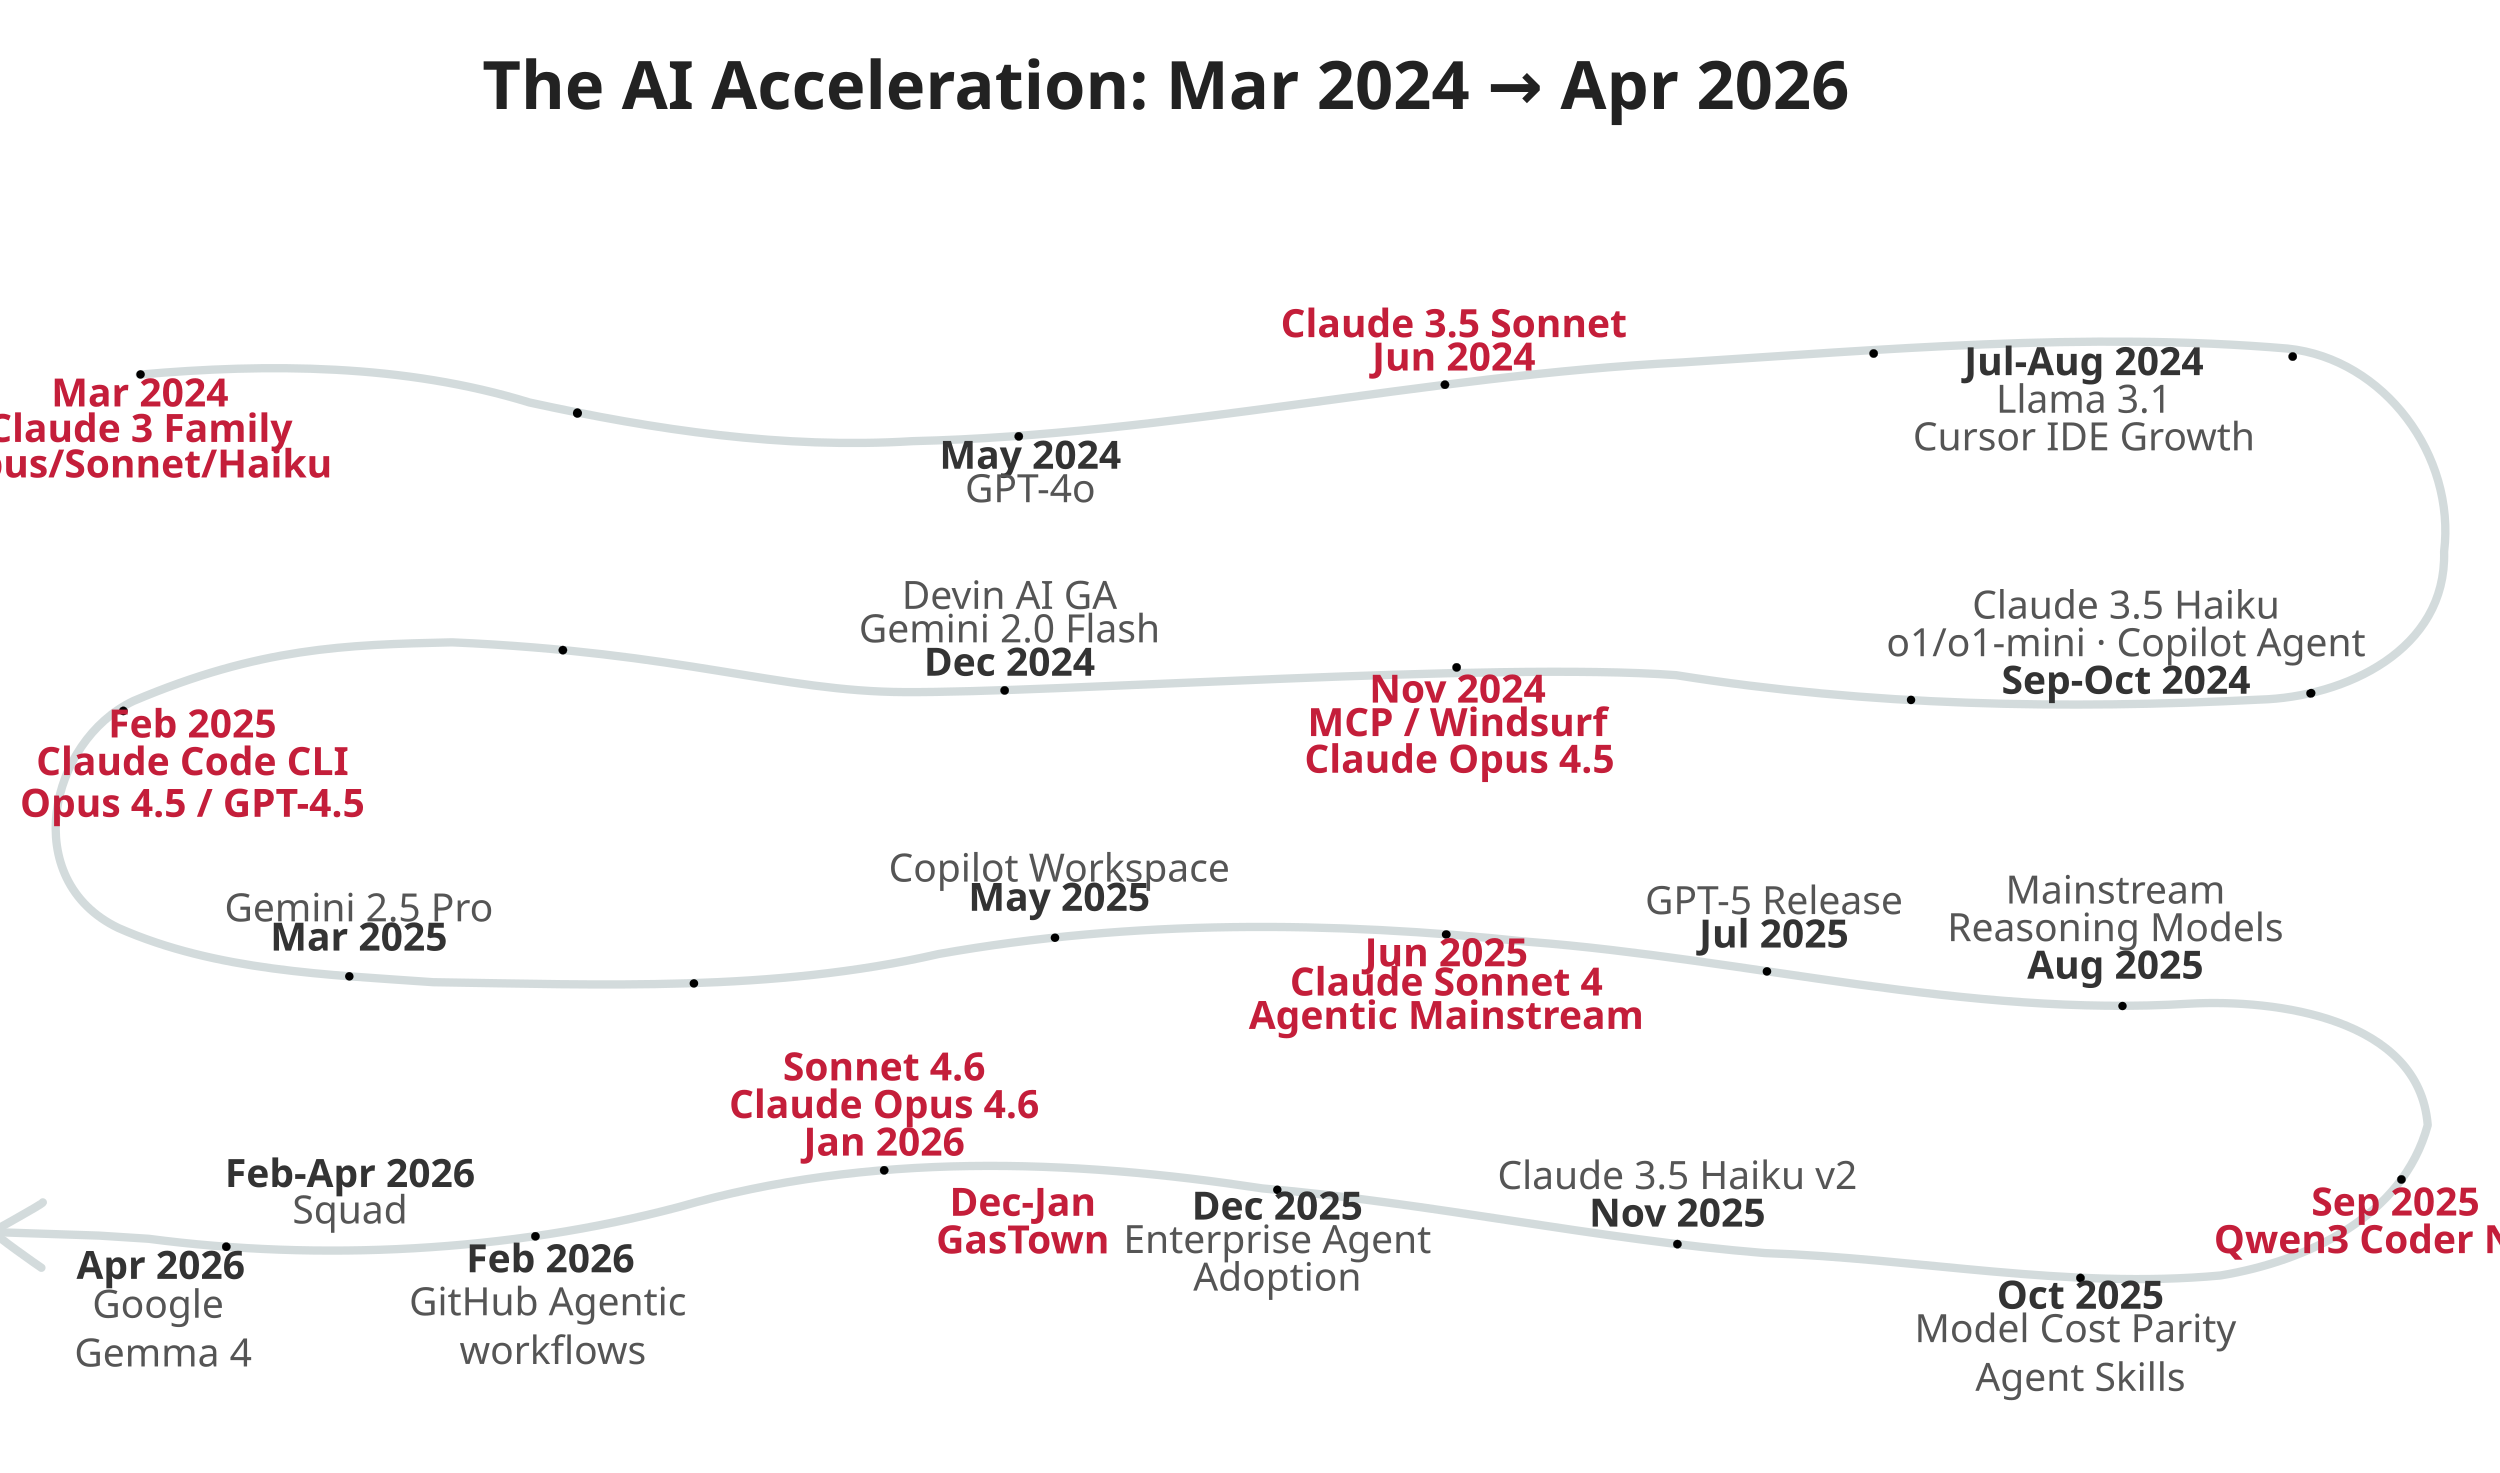
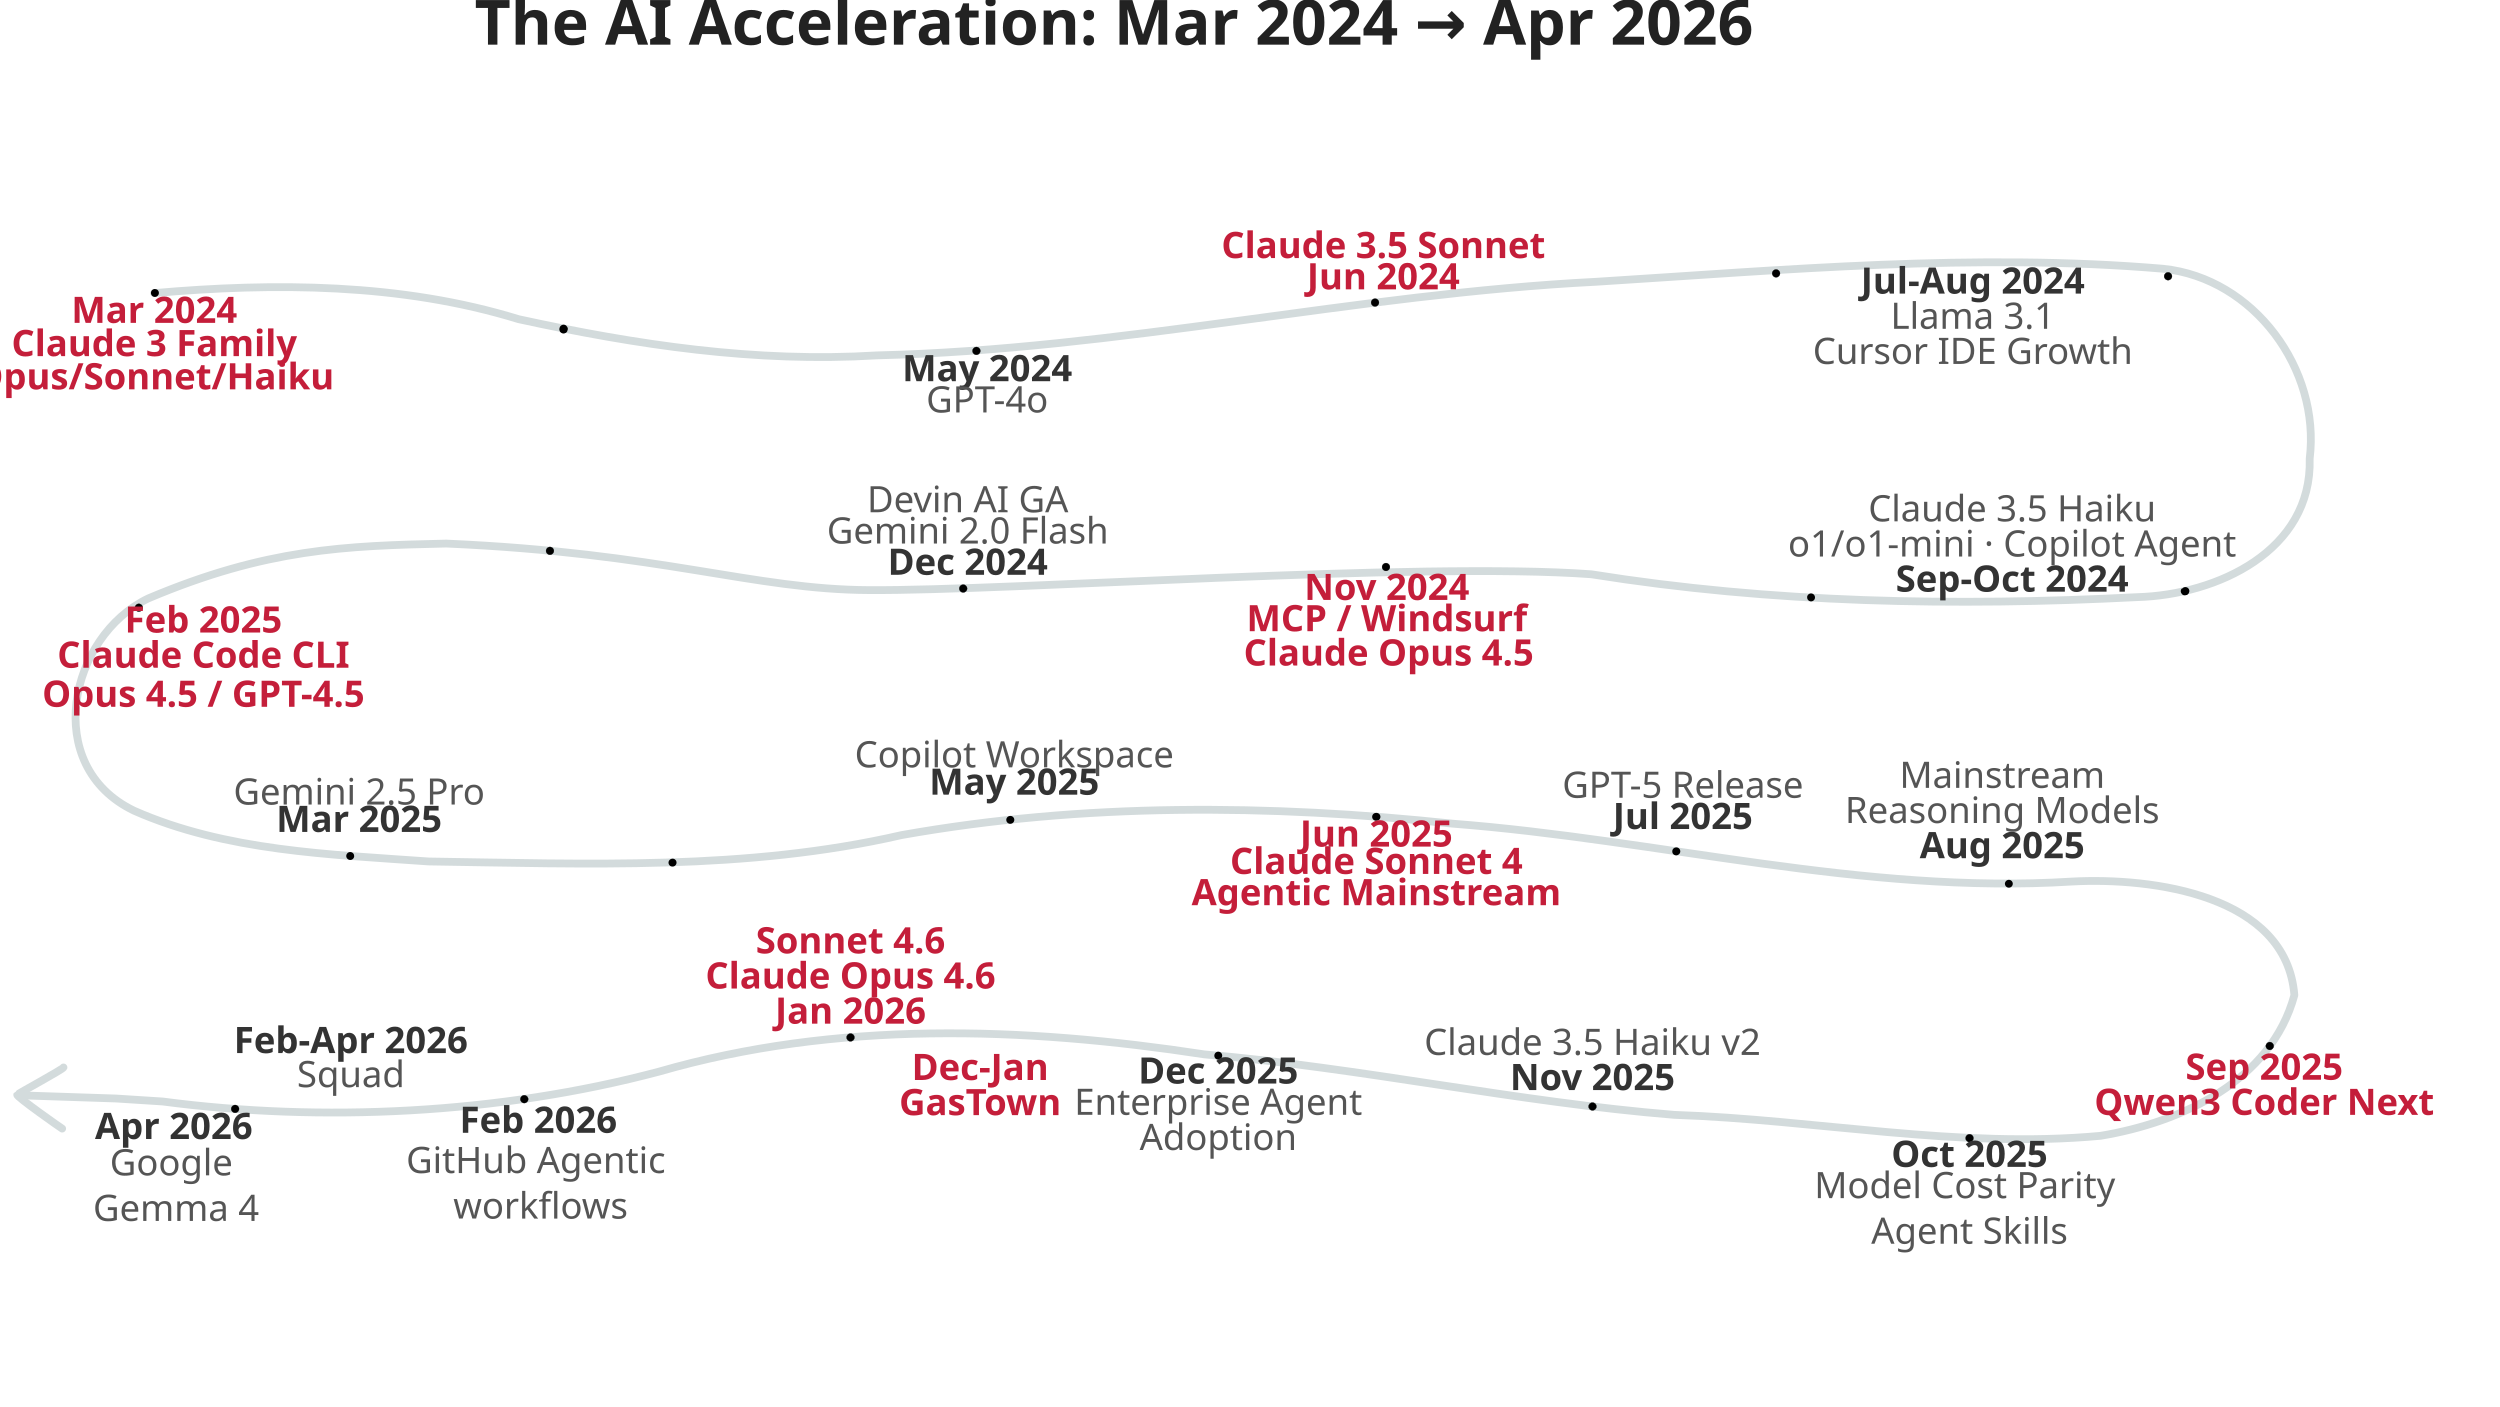
- <svg xmlns="http://www.w3.org/2000/svg" width="898" height="529" version="1.1" viewBox="-471 476 898 529" preserveAspectRatio="xMidYMid meet" id="svg1">
+ <svg xmlns="http://www.w3.org/2000/svg" width="960.000pt" height="540.000pt" version="1.1" viewBox="-480.000 498.000 960.000 540.000" id="svg1">
  <defs id="defs1" />
-   <rect x="-471" y="476" width="898" height="529" fill="none" stroke="none" pointer-events="none" id="viewport-anchor" />
  <text x="-52.236" y="515.16" font-size="24px" font-weight="bold" text-anchor="middle" fill="#222222" font-family="'Silent People'" id="text1" style="stroke-width:0.75">The AI Acceleration: Mar 2024 → Apr 2026</text>
  <path id="STROKE_dbd12a5c-16b9-42d6-a92f-e882e7fa1056" opacity="1" fill="none" stroke="#d3dbdc" stroke-width="2.992" stroke-opacity="1" stroke-linecap="round" stroke-linejoin="round" d="m -420.793,610.556 c 46.011,-4.059 94.786,-3.897 139.95,10.014 45.211,9.854 91.145,16.771 137.599,13.893 92.785,-2.209 183.759,-23.581 276.388,-28.275 72.333,-4.529 145.123,-11.132 217.547,-4.982 34.826,3.639 60.428,38.57 56.231,72.936 0.959,35.438 -35.64,52.313 -66.19,53.155 -69.993,3.582 -140.323,2.32 -209.664,-8.774 -65.579,-4.869 -223.55,6.436 -277.346,6.078 -44.475,-0.213 -79.292,-14.244 -162.352,-17.875 -38.713,0.862 -69.069,1.882 -114.385,21.045 -30.386,14.5 -41.404,64.327 -5.467,81.559 35.213,15.552 75.148,16.744 113.085,19.474 60.689,0.893 121.956,3.576 181.592,-10.131 69.835,-12.426 141.233,-11.842 211.559,-4.389 79.427,6.108 157.616,27.26 237.812,22.233 31.009,-1.682 82.471,5.141 85.469,43.637 -8.924,32.854 -43.241,48.839 -74.41,53.996 -54.664,5.078 -109.13,-6.211 -163.739,-8.046 -60.507,-4.929 -119.933,-18.036 -180.438,-23.226 -69.323,-10.61 -141.396,-13.022 -209.386,6.625 -61.361,16.316 -129.623,19.532 -190.625,11.47 l -17.889,-1.146 -36.196,-1.201" />
  <path id="STROKE_cd4b5e25-c1a3-49af-9267-4b5ae8dfc039" opacity="1" fill="none" stroke="#d3dbdc" stroke-width="2.992" stroke-opacity="1" stroke-linecap="round" stroke-linejoin="round" d="m -455.626,907.905 c -0.371,0.817 -17.583,10.089 -17.758,10.48 -0.334,0.743 16.731,12.709 17.251,12.993" />
  <path id="STROKE_a53d1714-c0f0-4325-a5e2-d89635c69ff6" opacity="1" fill="none" stroke="#000000" stroke-width="3.017" stroke-opacity="1" stroke-linecap="round" stroke-linejoin="round" d="m -420.534,610.484 c 0.019,0.005 0.09,-0.012 0.007,0.031" />
  <path id="STROKE_165553ad-7c68-4dc0-beb0-909b178ac17a" opacity="1" fill="none" stroke="#000000" stroke-width="3.017" stroke-opacity="1" stroke-linecap="round" stroke-linejoin="round" d="m -263.656,624.235 c -0.268,0.569 0.525,0.313 0.077,-0.058" />
  <circle id="STROKE_97d0145f-be58-4367-ba32-9d8d4aab7898" opacity="1" fill="#000000" stroke="#000000" stroke-width="0.1" stroke-opacity="1" fill-opacity="1" cx="-105.055" cy="632.749" r="1.509" />
  <circle id="STROKE_09808293-f756-4cc6-a810-27740956ce8f" opacity="1" fill="#000000" stroke="#000000" stroke-width="0.1" stroke-opacity="1" fill-opacity="1" cx="48.017" cy="614.181" r="1.509" />
  <circle id="STROKE_f42658d8-6727-484b-bfa9-ff2dc2afeb2c" opacity="1" fill="#000000" stroke="#000000" stroke-width="0.1" stroke-opacity="1" fill-opacity="1" cx="202.015" cy="602.985" r="1.509" />
  <circle id="STROKE_318544ed-8868-42f4-ac0d-78428e50db5c" opacity="1" fill="#000000" stroke="#000000" stroke-width="0.1" stroke-opacity="1" fill-opacity="1" cx="352.539" cy="604.079" r="1.509" />
  <path id="STROKE_83bfe989-9772-4df1-9368-b21bb83bbe0d" opacity="1" fill="none" stroke="#000000" stroke-width="3.017" stroke-opacity="1" stroke-linecap="round" stroke-linejoin="round" d="m 359.169,724.946 c -0.589,-0.008 -0.039,0.436 0.038,0.006" />
  <path id="STROKE_78f3b325-deca-4632-a9e7-a6ea3b6c57a5" opacity="1" fill="none" stroke="#000000" stroke-width="3.017" stroke-opacity="1" stroke-linecap="round" stroke-linejoin="round" d="m 215.451,727.424 c -0.143,-0.009 -0.023,0.048 -0.017,-0.042" />
  <circle id="STROKE_b4773389-e693-4ee1-8e9a-97bd4b48377e" opacity="1" fill="#000000" stroke="#000000" stroke-width="0.1" stroke-opacity="1" fill-opacity="1" cx="52.217" cy="715.727" r="1.509" />
  <circle id="STROKE_ab0d6b94-137a-4b74-9427-ef60802747db" opacity="1" fill="#000000" stroke="#000000" stroke-width="0.1" stroke-opacity="1" fill-opacity="1" cx="-110.132" cy="724.001" r="1.509" />
  <circle id="STROKE_0993d166-2369-44bf-920b-d780690771bf" opacity="1" fill="#000000" stroke="#000000" stroke-width="0.1" stroke-opacity="1" fill-opacity="1" cx="-268.815" cy="709.53" r="1.509" />
  <circle id="STROKE_2ffb6edd-3554-4c67-bb7e-7d363b2fda70" opacity="1" fill="#000000" stroke="#000000" stroke-width="0.1" stroke-opacity="1" fill-opacity="1" cx="-426.688" cy="731.365" r="1.509" />
  <path id="STROKE_7e282e59-3b41-460a-aacc-a5cf82ae8ef9" opacity="1" fill="none" stroke="#000000" stroke-width="3.017" stroke-opacity="1" stroke-linecap="round" stroke-linejoin="round" d="m -345.518,826.682 c 0,0 0.045,0.112 -0.017,0.024" />
  <path id="STROKE_711c38e2-0c30-491f-b12b-b01df75b0c5a" opacity="1" fill="none" stroke="#000000" stroke-width="3.017" stroke-opacity="1" stroke-linecap="round" stroke-linejoin="round" d="m -221.74,829.257 c 0,0 -0.134,0.01 0.024,-0.024" />
  <path id="STROKE_77c3bd83-47cc-47c2-9afb-bcd6a8fb22f7" opacity="1" fill="none" stroke="#000000" stroke-width="3.017" stroke-opacity="1" stroke-linecap="round" stroke-linejoin="round" d="m -92.085,812.83 c 0,0 -0.039,0.024 0.071,-0.008" />
  <path id="STROKE_8528b304-178d-4cbb-b5ce-e4eb205a2a53" opacity="1" fill="none" stroke="#000000" stroke-width="3.017" stroke-opacity="1" stroke-linecap="round" stroke-linejoin="round" d="m 48.521,811.65 c -0.259,0 -0.005,0.038 0.054,0.007" />
  <path id="STROKE_3b70efcc-edab-4d03-a7c3-175f37ff8e0f" opacity="1" fill="none" stroke="#000000" stroke-width="3.017" stroke-opacity="1" stroke-linecap="round" stroke-linejoin="round" d="m 163.657,824.915 c 0,0 -0.05,0.119 0.067,-0.006" />
  <path id="STROKE_1bbadcc1-b9ec-4d3d-b601-1bda84948037" opacity="1" fill="none" stroke="#000000" stroke-width="3.017" stroke-opacity="1" stroke-linecap="round" stroke-linejoin="round" d="m 291.4,837.36 c 0.002,-0.071 -0.027,-0.004 0.002,-0.004" />
  <circle id="STROKE_f9370476-f1f4-4688-acf0-505ab72263e4" opacity="1" fill="#000000" stroke="#000000" stroke-width="0.1" stroke-opacity="1" fill-opacity="1" cx="391.596" cy="899.659" r="1.509" />
  <circle id="STROKE_70551808-5471-4df5-827a-99c8253570e7" opacity="1" fill="#000000" stroke="#000000" stroke-width="0.1" stroke-opacity="1" fill-opacity="1" cx="276.299" cy="935.05" r="1.509" />
  <circle id="STROKE_00e270a6-75c6-4cc2-a476-134ab7e0bcaa" opacity="1" fill="#000000" stroke="#000000" stroke-width="0.1" stroke-opacity="1" fill-opacity="1" cx="131.521" cy="922.895" r="1.509" />
  <path id="STROKE_0d830073-487a-4159-ae84-587f3510621a" opacity="1" fill="none" stroke="#000000" stroke-width="3.017" stroke-opacity="1" stroke-linecap="round" stroke-linejoin="round" d="m -12.184,903.347 -0.009,0.042" />
  <circle id="STROKE_a61f761d-0edf-4213-baf4-c2746401936b" opacity="1" fill="#000000" stroke="#000000" stroke-width="0.1" stroke-opacity="1" fill-opacity="1" cx="-153.401" cy="896.373" r="1.509" />
  <circle id="STROKE_98ed6746-4605-4596-beeb-476b6cc1c72f" opacity="1" fill="#000000" stroke="#000000" stroke-width="0.1" stroke-opacity="1" fill-opacity="1" cx="-278.677" cy="920.082" r="1.509" />
  <circle id="STROKE_b9882232-75ac-468f-926d-748d5e19eb02" opacity="1" fill="#000000" stroke="#000000" stroke-width="0.1" stroke-opacity="1" fill-opacity="1" cx="-389.715" cy="923.82" r="1.509" />
  <g id="g45" transform="translate(-19.78123,-31.41269)">
    <text x="-400.978" y="653.408" font-size="14px" font-weight="bold" text-anchor="middle" fill="#c41e3a" font-family="'Silent People'" id="text7" style="stroke-width:0.75">Mar 2024</text>
    <text x="-400.978" y="666.158" font-size="14px" font-weight="bold" text-anchor="middle" fill="#c41e3a" font-family="'Silent People'" id="text8" style="stroke-width:0.75">Claude 3 Family</text>
    <text x="-400.978" y="678.908" font-size="14px" font-weight="bold" text-anchor="middle" fill="#c41e3a" font-family="'Silent People'" id="text9" style="stroke-width:0.75">Opus/Sonnet/Haiku</text>
  </g>
  <g id="g46" transform="translate(142.9526,-20.62132)">
    <text x="-243.87" y="665" font-size="14px" font-weight="bold" text-anchor="middle" fill="#333333" font-family="'Silent People'" id="text2">May 2024</text>
    <text x="-243.87" y="677" font-size="14px" text-anchor="middle" fill="#555555" font-family="'Silent People'" id="text3">GPT-4o</text>
  </g>
  <g id="g47" transform="translate(136.4778,-50.4055)">
    <text x="-85.27" y="659.5" font-size="14px" font-weight="bold" text-anchor="middle" fill="#c41e3a" font-family="'Silent People'" id="text4">Jun 2024</text>
    <text x="-85.27" y="647.5" font-size="14px" font-weight="bold" text-anchor="middle" fill="#c41e3a" font-family="'Silent People'" id="text5">Claude 3.5 Sonnet</text>
  </g>
  <g id="g48" transform="translate(209.8591,-48.24722)">
    <text x="67.69" y="659" font-size="14px" font-weight="bold" text-anchor="middle" fill="#333333" font-family="'Silent People'" id="text6">Jul-Aug 2024</text>
    <text x="67.69" y="672.5" font-size="14px" text-anchor="middle" fill="#555555" font-family="'Silent People'" id="text11">Llama 3.1</text>
    <text x="67.69" y="686" font-size="14px" text-anchor="middle" fill="#555555" font-family="'Silent People'" id="text12">Cursor IDE Growth</text>
  </g>
  <g id="g49" transform="translate(70.86625,94.19883)">
    <text x="221.8" y="631" font-size="14px" font-weight="bold" text-anchor="middle" fill="#333333" font-family="'Silent People'" id="text13">Sep-Oct 2024</text>
    <text x="221.8" y="617.5" font-size="14px" text-anchor="middle" fill="#555555" font-family="'Silent People'" id="text14">o1/o1-mini · Copilot Agent</text>
    <text x="221.8" y="604" font-size="14px" text-anchor="middle" fill="#555555" font-family="'Silent People'" id="text15">Claude 3.5 Haiku</text>
  </g>
  <g id="g50" transform="translate(-319.7812,80.38587)">
    <text x="372.32" y="648" font-size="14px" font-weight="bold" text-anchor="middle" fill="#c41e3a" font-family="'Silent People'" id="text16">Nov 2024</text>
    <text x="372.32" y="660" font-size="14px" font-weight="bold" text-anchor="middle" fill="#c41e3a" font-family="'Silent People'" id="text17">MCP / Windsurf</text>
    <text x="373.047" y="673.182" font-size="14px" font-weight="bold" text-anchor="middle" fill="#c41e3a" font-family="'Silent People'" id="text17-4">Claude Opus 4.5</text>
  </g>
  <g id="g51" transform="translate(-487.3463,-31.28549)">
    <text x="378.95" y="750" font-size="14px" font-weight="bold" text-anchor="middle" fill="#333333" font-family="'Silent People'" id="text18">Dec 2024</text>
    <text x="378.95" y="738" font-size="14px" text-anchor="middle" fill="#555555" font-family="'Silent People'" id="text19">Gemini 2.0 Flash</text>
    <text x="378.95" y="726" font-size="14px" text-anchor="middle" fill="#555555" font-family="'Silent People'" id="text20">Devin AI GA</text>
  </g>
  <g id="g52" transform="translate(-473.882,-17.59974)">
    <text x="72" y="758.5" font-size="14px" font-weight="bold" text-anchor="middle" fill="#c41e3a" font-family="'Silent People'" id="text21">Feb 2025</text>
    <text x="72" y="772" font-size="14px" font-weight="bold" text-anchor="middle" fill="#c41e3a" font-family="'Silent People'" id="text22">Claude Code CLI</text>
    <text x="72" y="787" font-size="14px" font-weight="bold" text-anchor="middle" fill="#c41e3a" font-family="'Silent People'" id="text23">Opus 4.5 / GPT-4.5</text>
  </g>
  <g id="g61" transform="translate(-94.4575,89.45063)">
    <text x="-247.63" y="728" font-size="14px" font-weight="bold" text-anchor="middle" fill="#333333" font-family="'Silent People'" id="text24">Mar 2025</text>
    <text x="-247.63" y="717.5" font-size="14px" text-anchor="middle" fill="#555555" font-family="'Silent People'" id="text25">Gemini 2.5 Pro</text>
  </g>
  <g id="g53" transform="translate(111.4418,-50.83715)">
    <text x="-201.96" y="854" font-size="14px" font-weight="bold" text-anchor="middle" fill="#333333" font-family="'Silent People'" id="text26">May 2025</text>
    <text x="-201.96" y="843.5" font-size="14px" text-anchor="middle" fill="#555555" font-family="'Silent People'" id="text27">Copilot Workspace</text>
  </g>
  <g id="g54" transform="translate(-19.78123,-31.41269)">
    <text x="68.3" y="854.5" font-size="14px" font-weight="bold" text-anchor="middle" fill="#c41e3a" font-family="'Silent People'" id="text28">Jun 2025</text>
    <text x="68.3" y="865" font-size="14px" font-weight="bold" text-anchor="middle" fill="#c41e3a" font-family="'Silent People'" id="text29">Claude Sonnet 4</text>
    <text x="68.3" y="877" font-size="14px" font-weight="bold" text-anchor="middle" fill="#c41e3a" font-family="'Silent People'" id="text30">Agentic Mainstream</text>
  </g>
  <g id="g55" transform="translate(-144.9611,-45.65729)">
    <text x="311.18" y="862" font-size="14px" font-weight="bold" text-anchor="middle" fill="#333333" font-family="'Silent People'" id="text31">Jul 2025</text>
    <text x="311.18" y="850" font-size="14px" text-anchor="middle" fill="#555555" font-family="'Silent People'" id="text32">GPT-5 Release</text>
  </g>
  <g id="g56" transform="translate(-122.5151,-97.45586)">
    <text x="411.38" y="925" font-size="14px" font-weight="bold" text-anchor="middle" fill="#333333" font-family="'Silent People'" id="text33">Aug 2025</text>
    <text x="411.38" y="911.5" font-size="14px" text-anchor="middle" fill="#555555" font-family="'Silent People'" id="text34">Reasoning Models</text>
    <text x="411.38" y="898" font-size="14px" text-anchor="middle" fill="#555555" font-family="'Silent People'" id="text35">Mainstream</text>
  </g>
  <g id="g50-6" transform="translate(17.1565,264.616)">
    <text x="372.32" y="648" font-size="14px" font-weight="bold" text-anchor="middle" fill="#c41e3a" font-family="'Silent People'" id="text16-1">Sep 2025</text>
    <text x="372.32" y="661.5" font-size="14px" font-weight="bold" text-anchor="middle" fill="#c41e3a" font-family="'Silent People'" id="text17-3">Qwen3 Coder Next</text>
  </g>
  <g id="g57" transform="translate(-19.78123,-31.41269)">
    <text x="296.08" y="977.5" font-size="14px" font-weight="bold" text-anchor="middle" fill="#333333" font-family="'Silent People'" id="text36">Oct 2025</text>
    <text x="296.08" y="989.5" font-size="14px" text-anchor="middle" fill="#555555" font-family="'Silent People'" id="text37">
      <tspan id="tspan62" x="296.08" y="989.5">Model Cost Parity</tspan>
      <tspan id="tspan63" x="296.08" y="1007">Agent Skills</tspan>
    </text>
  </g>
  <g id="g58" transform="translate(-19.78123,-31.41269)">
    <text x="151.3" y="948" font-size="9" font-weight="bold" text-anchor="middle" fill="#333333" font-family="'Silent People'" id="text38" style="font-size:14px">Nov 2025</text>
    <text x="151.3" y="934.5" font-size="14px" text-anchor="middle" fill="#555555" font-family="'Silent People'" id="text39">Claude 3.5 Haiku v2</text>
  </g>
  <g id="g59" transform="translate(-19.78123,-31.41269)">
    <text x="7.6" y="945.5" font-size="14px" font-weight="bold" text-anchor="middle" fill="#333333" font-family="'Silent People'" id="text40">Dec 2025</text>
    <text x="7.6" y="957.5" font-size="14px" text-anchor="middle" fill="#555555" font-family="'Silent People'" id="text41">Enterprise Agent</text>
    <text x="7.6" y="971" font-size="14px" text-anchor="middle" fill="#555555" font-family="'Silent People'" id="text42">Adoption</text>
  </g>
  <g id="g54-6" transform="translate(-171.9172,58.21486)">
    <text x="68.3" y="854.5" font-size="14px" font-weight="bold" text-anchor="middle" fill="#c41e3a" font-family="'Silent People'" id="text28-1">Dec-Jan</text>
    <text x="68.3" y="868" font-size="14px" font-weight="bold" text-anchor="middle" fill="#c41e3a" font-family="'Silent People'" id="text29-8">GasTown</text>
    <text xml:space="preserve" style="font-weight:bold;font-size:18px;font-family:'Silent People';-inkscape-font-specification:'Silent People Bold';writing-mode:lr-tb;direction:ltr;opacity:0.312;fill:none;stroke:#7fdbf7;stroke-width:23" x="-95.634" y="875.423" id="text64">
      <tspan id="tspan64" style="stroke-width:23" x="-95.634" y="875.423" />
    </text>
  </g>
  <g id="g60" transform="translate(-19.78123,-31.41269)">
    <text x="-133.62" y="922.5" font-size="14px" font-weight="bold" text-anchor="middle" fill="#c41e3a" font-family="'Silent People'" id="text43">Jan 2026</text>
    <text x="-133.62" y="909" font-size="14px" font-weight="bold" text-anchor="middle" fill="#c41e3a" font-family="'Silent People'" id="text44">Claude Opus 4.6</text>
    <text x="-133.62" y="895.5" font-size="14px" font-weight="bold" text-anchor="middle" fill="#c41e3a" font-family="'Silent People'" id="text45">Sonnet 4.6</text>
  </g>
  <g id="g59-1" transform="translate(-280.878,-12.50814)">
    <text x="7.6" y="945.5" font-size="14px" font-weight="bold" text-anchor="middle" fill="#333333" font-family="'Silent People'" id="text40-3">Feb 2026</text>
    <text x="8.463" y="960.953" font-size="14px" text-anchor="middle" fill="#555555" font-family="'Silent People'" id="text41-59">
      <tspan id="tspan65" x="8.463" y="960.953">GitHub Agentic</tspan>
      <tspan id="tspan66" x="8.463" y="978.453">workflows</tspan>
    </text>
  </g>
  <g id="g59-1-9" transform="translate(-353.7369,-43.99374)">
    <g id="g1">
      <text x="8.463" y="946.363" font-size="14px" font-weight="bold" text-anchor="middle" fill="#333333" font-family="'Silent People'" id="text40-3-7">Feb-Apr 2026</text>
      <text x="8.463" y="959.453" font-size="14px" text-anchor="middle" fill="#555555" font-family="'Silent People'" id="text41-59-3">
        <tspan id="tspan66-2" x="8.463" y="959.453">Squad</tspan>
      </text>
    </g>
  </g>
  <g id="g59-1-6" transform="translate(-420.8592,-10.11964)">
    <text x="7.6" y="945.5" font-size="14px" font-weight="bold" text-anchor="middle" fill="#333333" font-family="'Silent People'" id="text40-3-3">Apr 2026</text>
    <text x="8.463" y="959.453" font-size="14px" text-anchor="middle" fill="#555555" font-family="'Silent People'" id="text41-59-6">
      <tspan id="tspan65-1" x="8.463" y="959.453">Google</tspan>
      <tspan id="tspan66-5" x="8.463" y="976.953">Gemma 4</tspan>
    </text>
  </g>
</svg>
